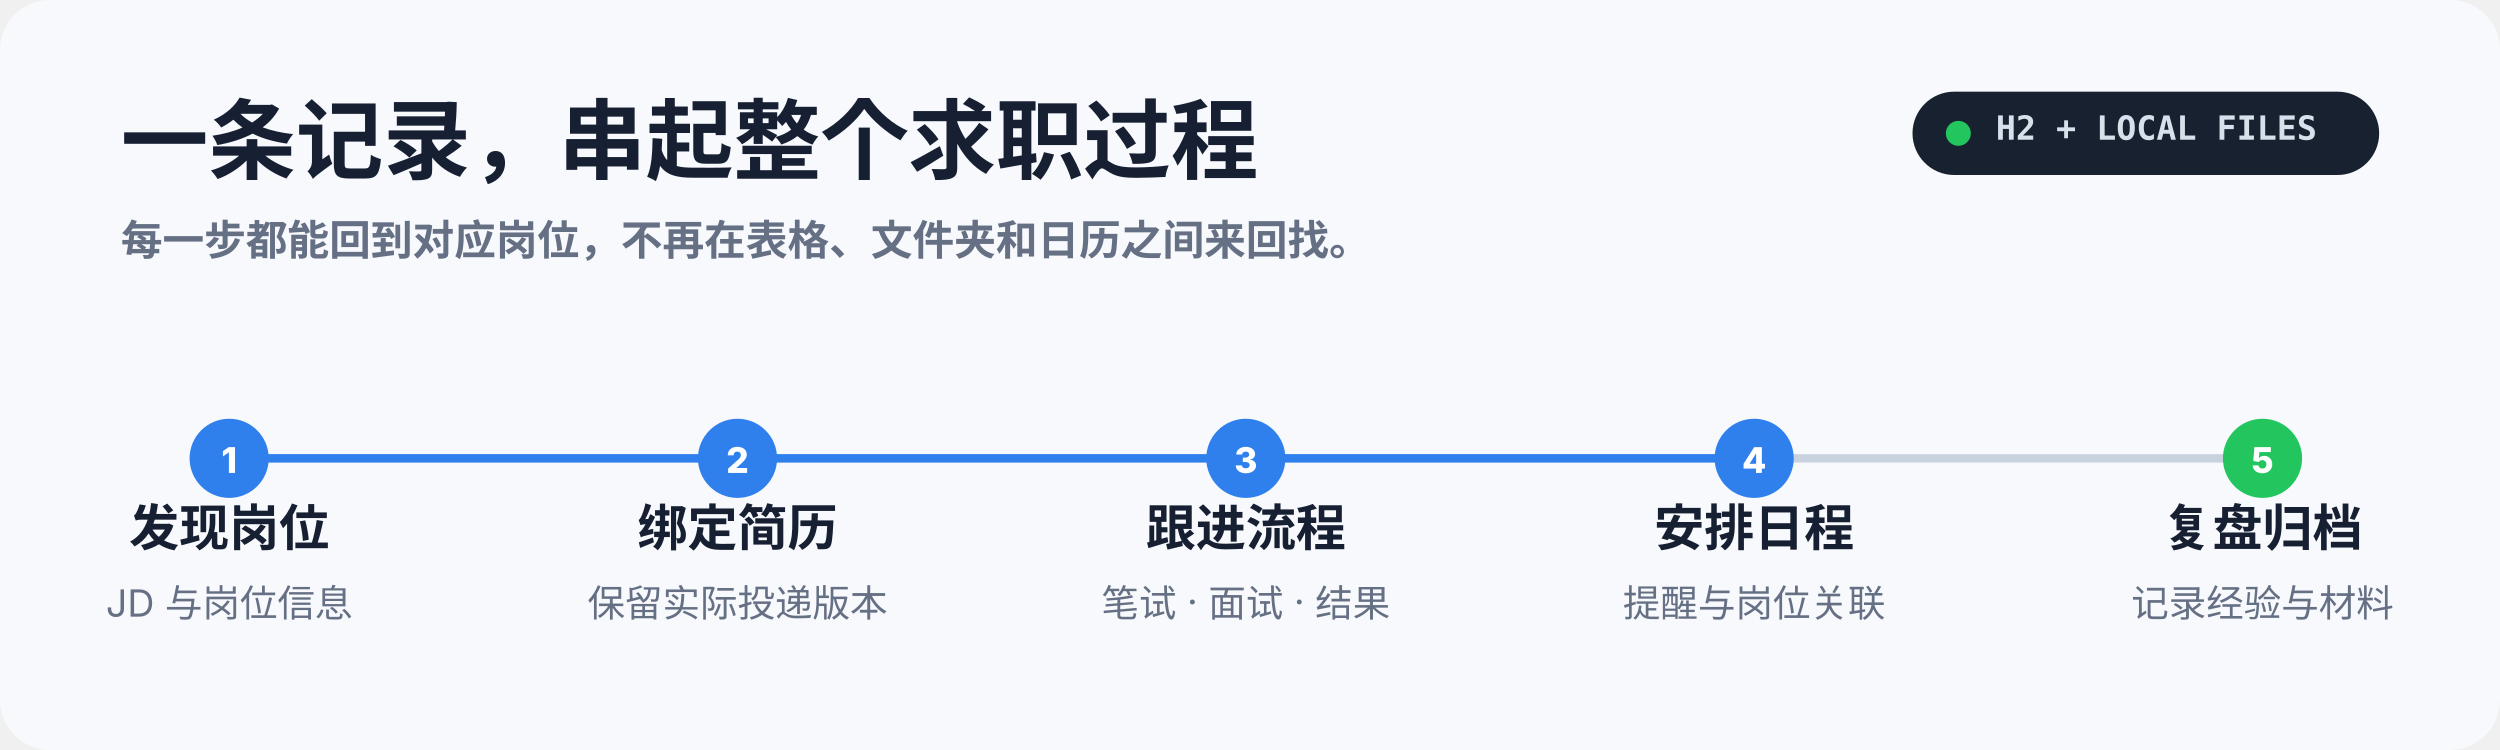
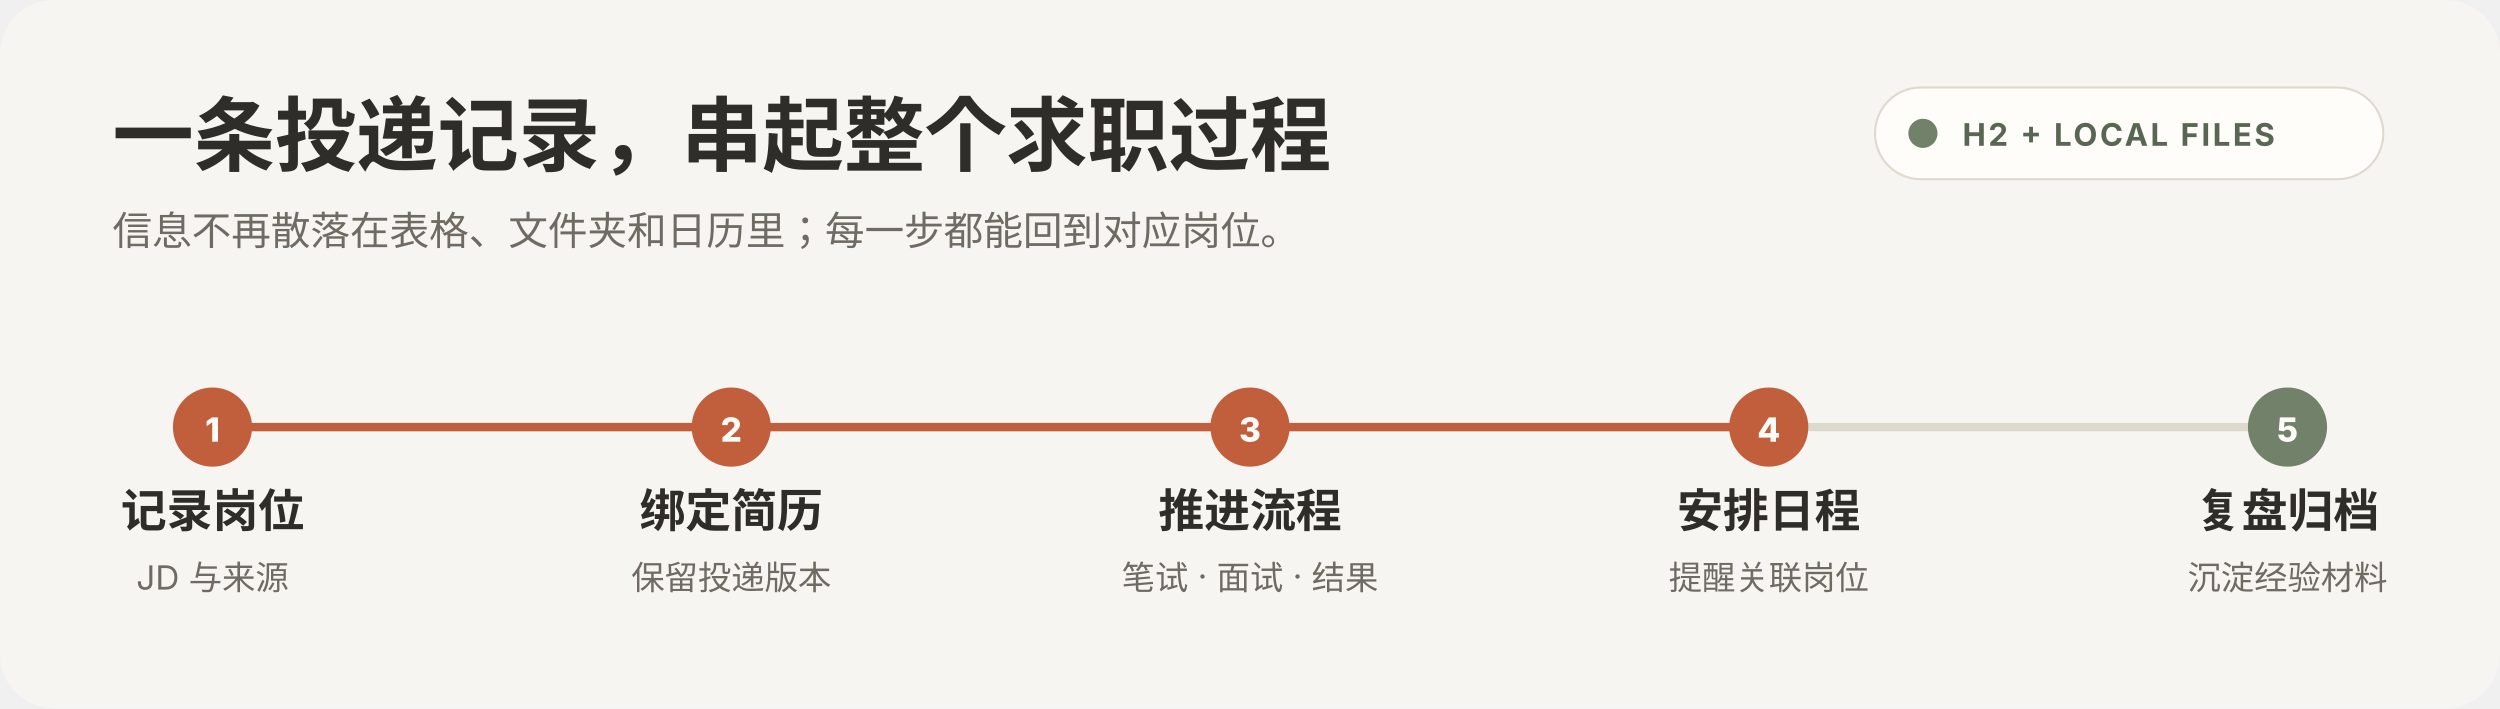
- <svg xmlns="http://www.w3.org/2000/svg" width="1200" height="360" viewBox="0 0 1200 360" role="img" aria-labelledby="title desc">
-   <rect width="1200" height="360" rx="24" fill="#f7f9fc" />
-   <text x="58" y="46" dominant-baseline="hanging" fill="#172033" font-size="42" font-weight="800" font-family="-apple-system, BlinkMacSystemFont, Segoe UI, PingFang SC, sans-serif">一条记录，串起整个求职过程</text>
-   <text x="58" y="105" dominant-baseline="hanging" fill="#667085" font-size="20" font-weight="600" font-family="-apple-system, BlinkMacSystemFont, Segoe UI, PingFang SC, sans-serif">每一步都能回到对应岗位，不再在表格、文件夹和日历之间来回找。</text>
-   <path d="M110 220 H1088" stroke="#c8d2df" stroke-width="4" stroke-linecap="round" />
-   <path d="M110 220 H840" stroke="#2f80ed" stroke-width="4" stroke-linecap="round" />
-   <g font-family="-apple-system, BlinkMacSystemFont, Segoe UI, PingFang SC, sans-serif">
-     <g transform="translate(110 220)">
-       <circle r="19" fill="#2f80ed" />
-       <text x="0" y="7" text-anchor="middle" fill="#ffffff" font-size="17" font-weight="800">1</text>
-       <text x="0" y="42" text-anchor="middle" fill="#172033" font-size="24" font-weight="800">发现岗位</text>
-       <text x="0" y="76" text-anchor="middle" fill="#667085" font-size="18">JD 与岗位信息</text>
+ <svg xmlns="http://www.w3.org/2000/svg" width="1200" height="340" viewBox="0 0 1200 340" role="img" aria-labelledby="title desc">
+   <rect width="1200" height="340" rx="26" fill="#f7f5f1" />
+   <g font-family="-apple-system,BlinkMacSystemFont,'Segoe UI','PingFang SC','Microsoft YaHei',sans-serif">
+     <text x="54" y="45" dominant-baseline="hanging" fill="#2f2d29" font-family="Georgia,'Noto Serif SC','Songti SC',serif" font-size="39" font-weight="700">一条投递记录，串起整个求职过程</text>
+     <text x="54" y="101" dominant-baseline="hanging" fill="#6f6b64" font-size="19">信息不再散落在表格、文件夹和日历里；每一步都能回到对应岗位。</text>
+     <path d="M102 205H1098" stroke="#ded9cf" stroke-width="4" stroke-linecap="round" />
+     <path d="M102 205H850" stroke="#c15f3c" stroke-width="4" stroke-linecap="round" />
+     <g transform="translate(102 205)">
+       <circle r="19" fill="#c15f3c" />
+       <text y="7" text-anchor="middle" fill="#fffdf9" font-size="16" font-weight="800">1</text>
+       <text y="48" text-anchor="middle" fill="#2f2d29" font-size="22" font-weight="700">记录岗位</text>
+       <text y="78" text-anchor="middle" fill="#6f6b64" font-size="16">JD 与来源</text>
    </g>
-     <g transform="translate(354 220)">
-       <circle r="19" fill="#2f80ed" />
-       <text x="0" y="7" text-anchor="middle" fill="#ffffff" font-size="17" font-weight="800">2</text>
-       <text x="0" y="42" text-anchor="middle" fill="#172033" font-size="24" font-weight="800">绑定简历</text>
-       <text x="0" y="76" text-anchor="middle" fill="#667085" font-size="18">保留实际投递版本</text>
+     <g transform="translate(351 205)">
+       <circle r="19" fill="#c15f3c" />
+       <text y="7" text-anchor="middle" fill="#fffdf9" font-size="16" font-weight="800">2</text>
+       <text y="48" text-anchor="middle" fill="#2f2d29" font-size="22" font-weight="700">绑定简历</text>
+       <text y="78" text-anchor="middle" fill="#6f6b64" font-size="16">保留投递版本</text>
    </g>
-     <g transform="translate(598 220)">
-       <circle r="19" fill="#2f80ed" />
-       <text x="0" y="7" text-anchor="middle" fill="#ffffff" font-size="17" font-weight="800">3</text>
-       <text x="0" y="42" text-anchor="middle" fill="#172033" font-size="24" font-weight="800">跟进流程</text>
-       <text x="0" y="76" text-anchor="middle" fill="#667085" font-size="18">笔试 · 面试 · 结果</text>
+     <g transform="translate(600 205)">
+       <circle r="19" fill="#c15f3c" />
+       <text y="7" text-anchor="middle" fill="#fffdf9" font-size="16" font-weight="800">3</text>
+       <text y="48" text-anchor="middle" fill="#2f2d29" font-size="22" font-weight="700">推进流程</text>
+       <text y="78" text-anchor="middle" fill="#6f6b64" font-size="16">笔试 · 面试 · 结果</text>
    </g>
-     <g transform="translate(842 220)">
-       <circle r="19" fill="#2f80ed" />
-       <text x="0" y="7" text-anchor="middle" fill="#ffffff" font-size="17" font-weight="800">4</text>
-       <text x="0" y="42" text-anchor="middle" fill="#172033" font-size="24" font-weight="800">安排日程</text>
-       <text x="0" y="76" text-anchor="middle" fill="#667085" font-size="18">提醒与岗位关联</text>
+     <g transform="translate(849 205)">
+       <circle r="19" fill="#c15f3c" />
+       <text y="7" text-anchor="middle" fill="#fffdf9" font-size="16" font-weight="800">4</text>
+       <text y="48" text-anchor="middle" fill="#2f2d29" font-size="22" font-weight="700">安排日程</text>
+       <text y="78" text-anchor="middle" fill="#6f6b64" font-size="16">提醒关联岗位</text>
    </g>
-     <g transform="translate(1086 220)">
-       <circle r="19" fill="#22c55e" />
-       <text x="0" y="7" text-anchor="middle" fill="#ffffff" font-size="17" font-weight="800">5</text>
-       <text x="0" y="42" text-anchor="middle" fill="#172033" font-size="24" font-weight="800">复盘归档</text>
-       <text x="0" y="76" text-anchor="middle" fill="#667085" font-size="18">记录经验与材料</text>
+     <g transform="translate(1098 205)">
+       <circle r="19" fill="#71816a" />
+       <text y="7" text-anchor="middle" fill="#fffdf9" font-size="16" font-weight="800">5</text>
+       <text y="48" text-anchor="middle" fill="#2f2d29" font-size="22" font-weight="700">复盘归档</text>
+       <text y="78" text-anchor="middle" fill="#6f6b64" font-size="16">沉淀经验材料</text>
+     </g>
+     <g transform="translate(900 42)">
+       <rect width="244" height="44" rx="22" fill="#fffdf9" stroke="#ded9cf" />
+       <circle cx="23" cy="22" r="7" fill="#71816a" />
+       <text x="42" y="28" fill="#596653" font-size="15" font-weight="700" letter-spacing="1.2">H2 + LOCAL FILES</text>
    </g>
  </g>
-   <g transform="translate(918 44)" font-family="ui-monospace, SFMono-Regular, Menlo, monospace" font-size="16" font-weight="700">
-     <rect width="224" height="40" rx="20" fill="#18212f" />
-     <circle cx="22" cy="20" r="6" fill="#22c55e" />
-     <text x="40" y="12" dominant-baseline="hanging" fill="#d8e0eb">H2 + LOCAL FILES</text>
-   </g>
</svg>
